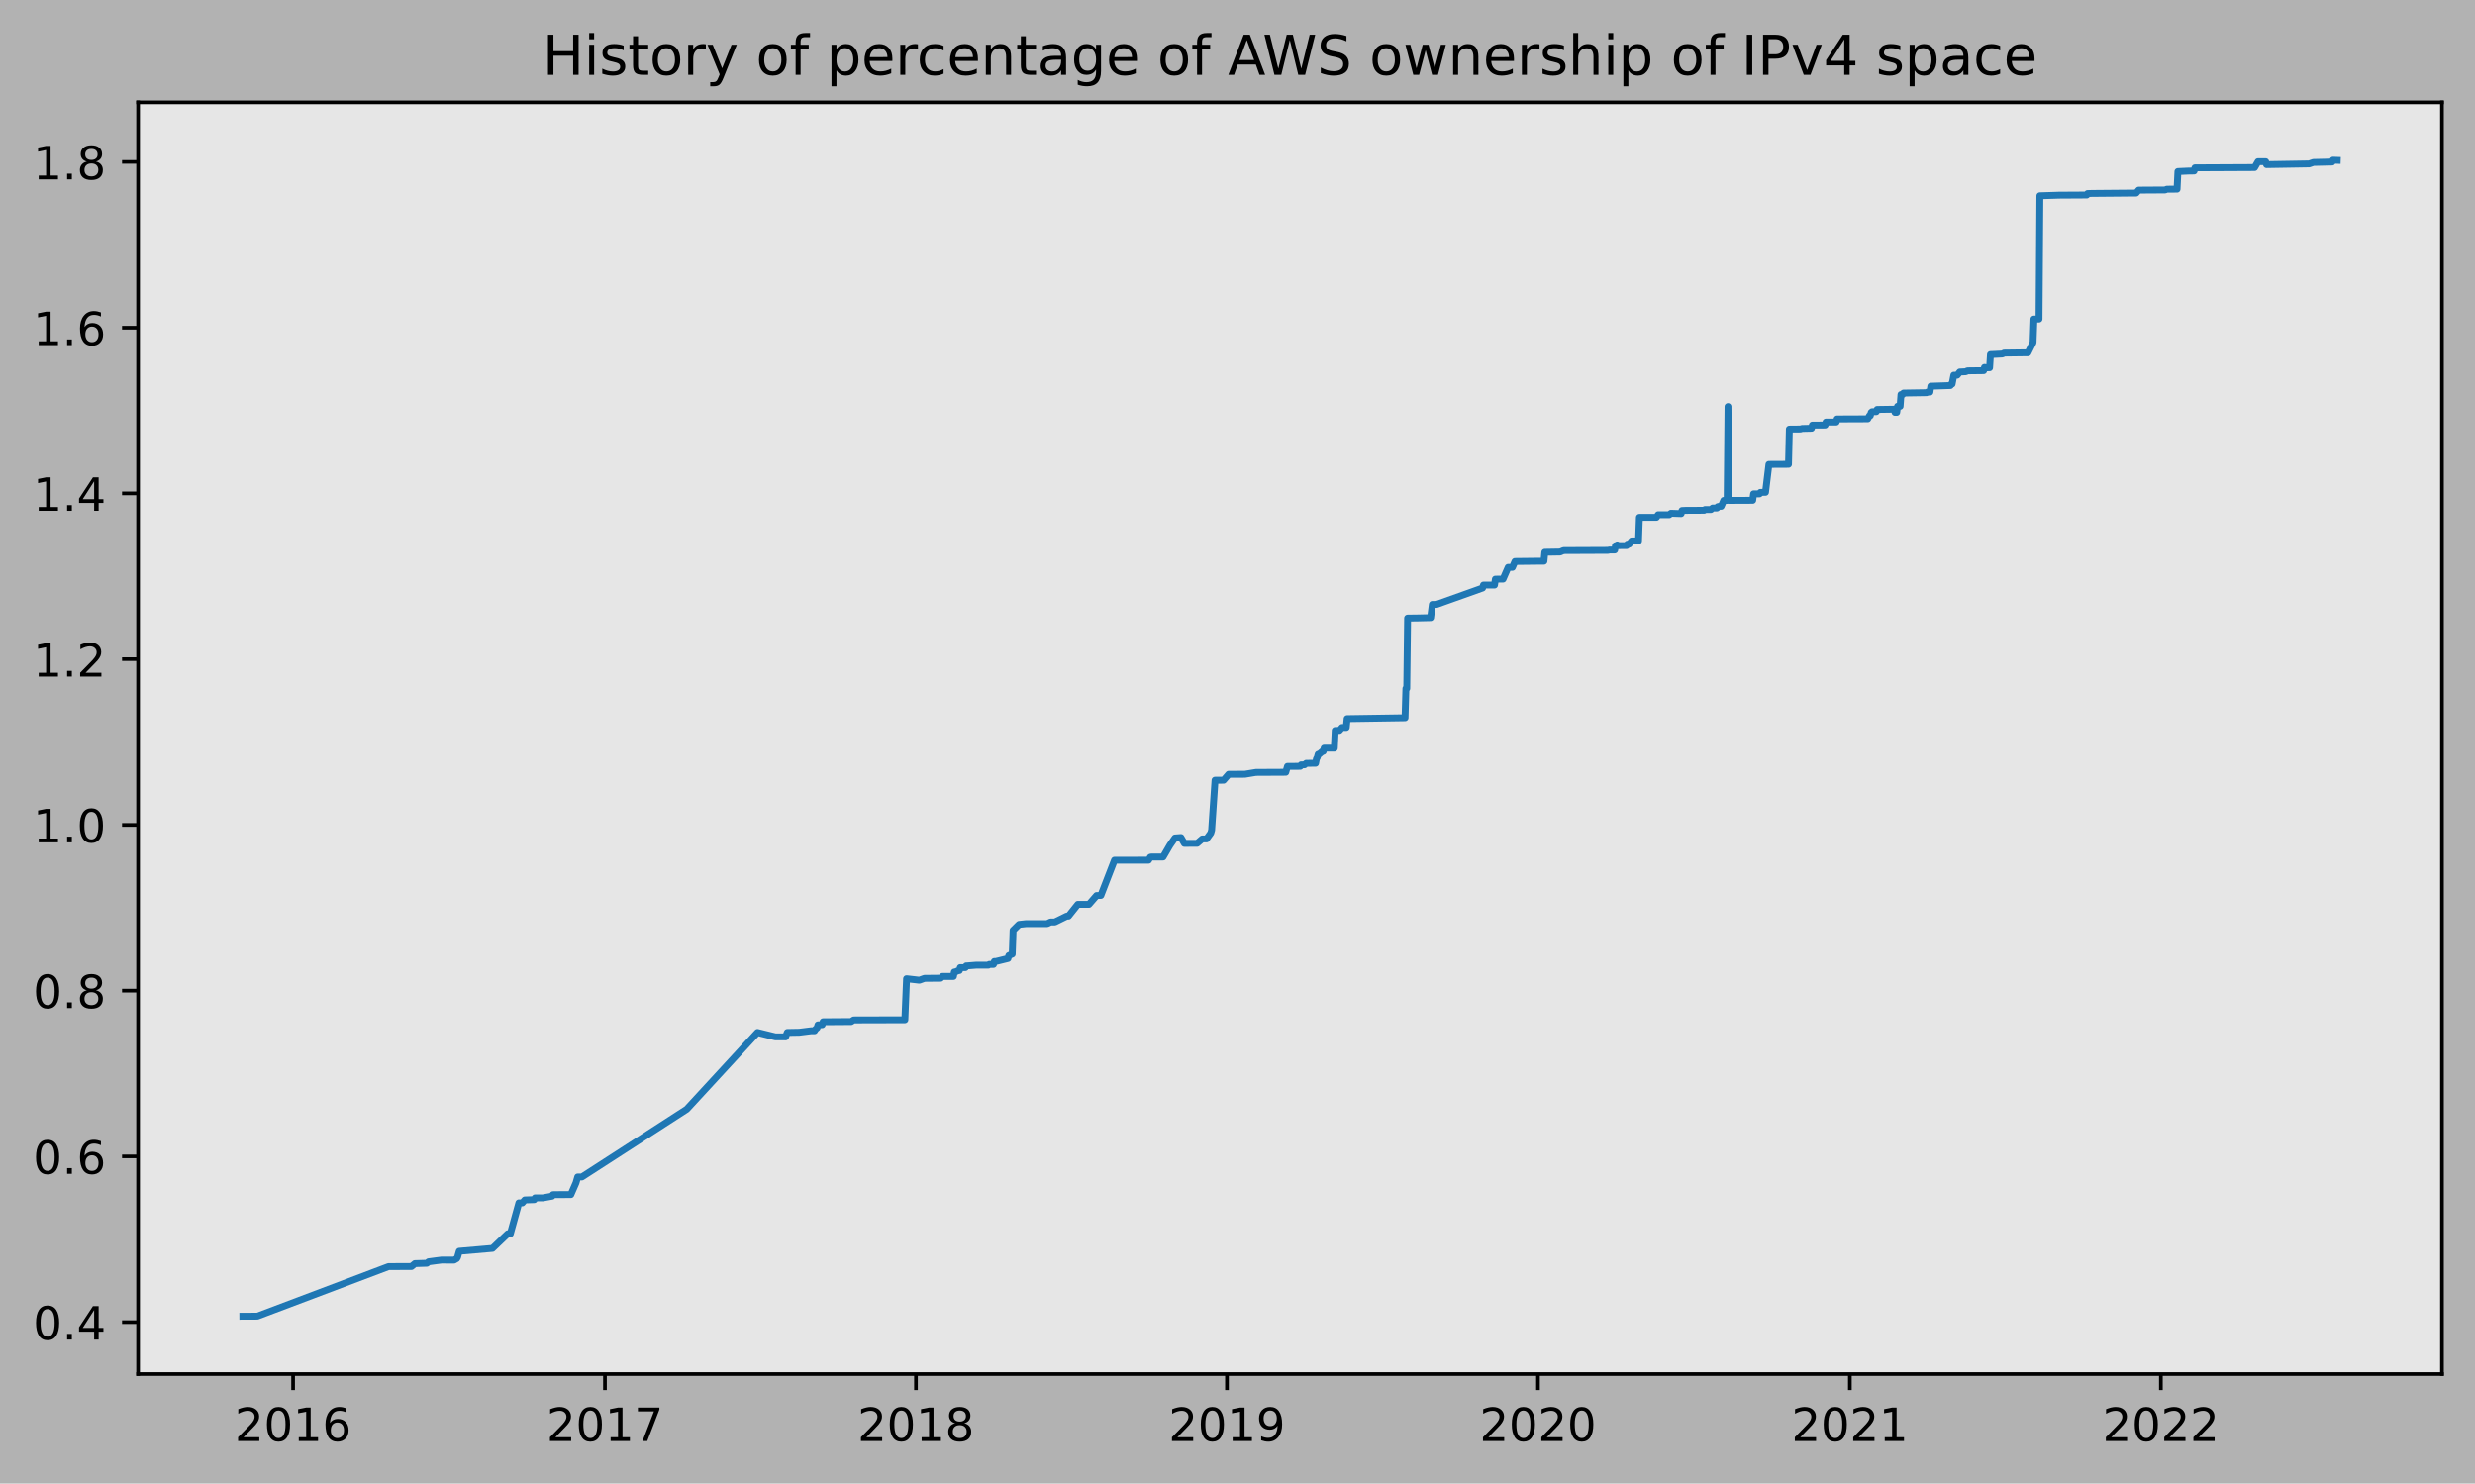
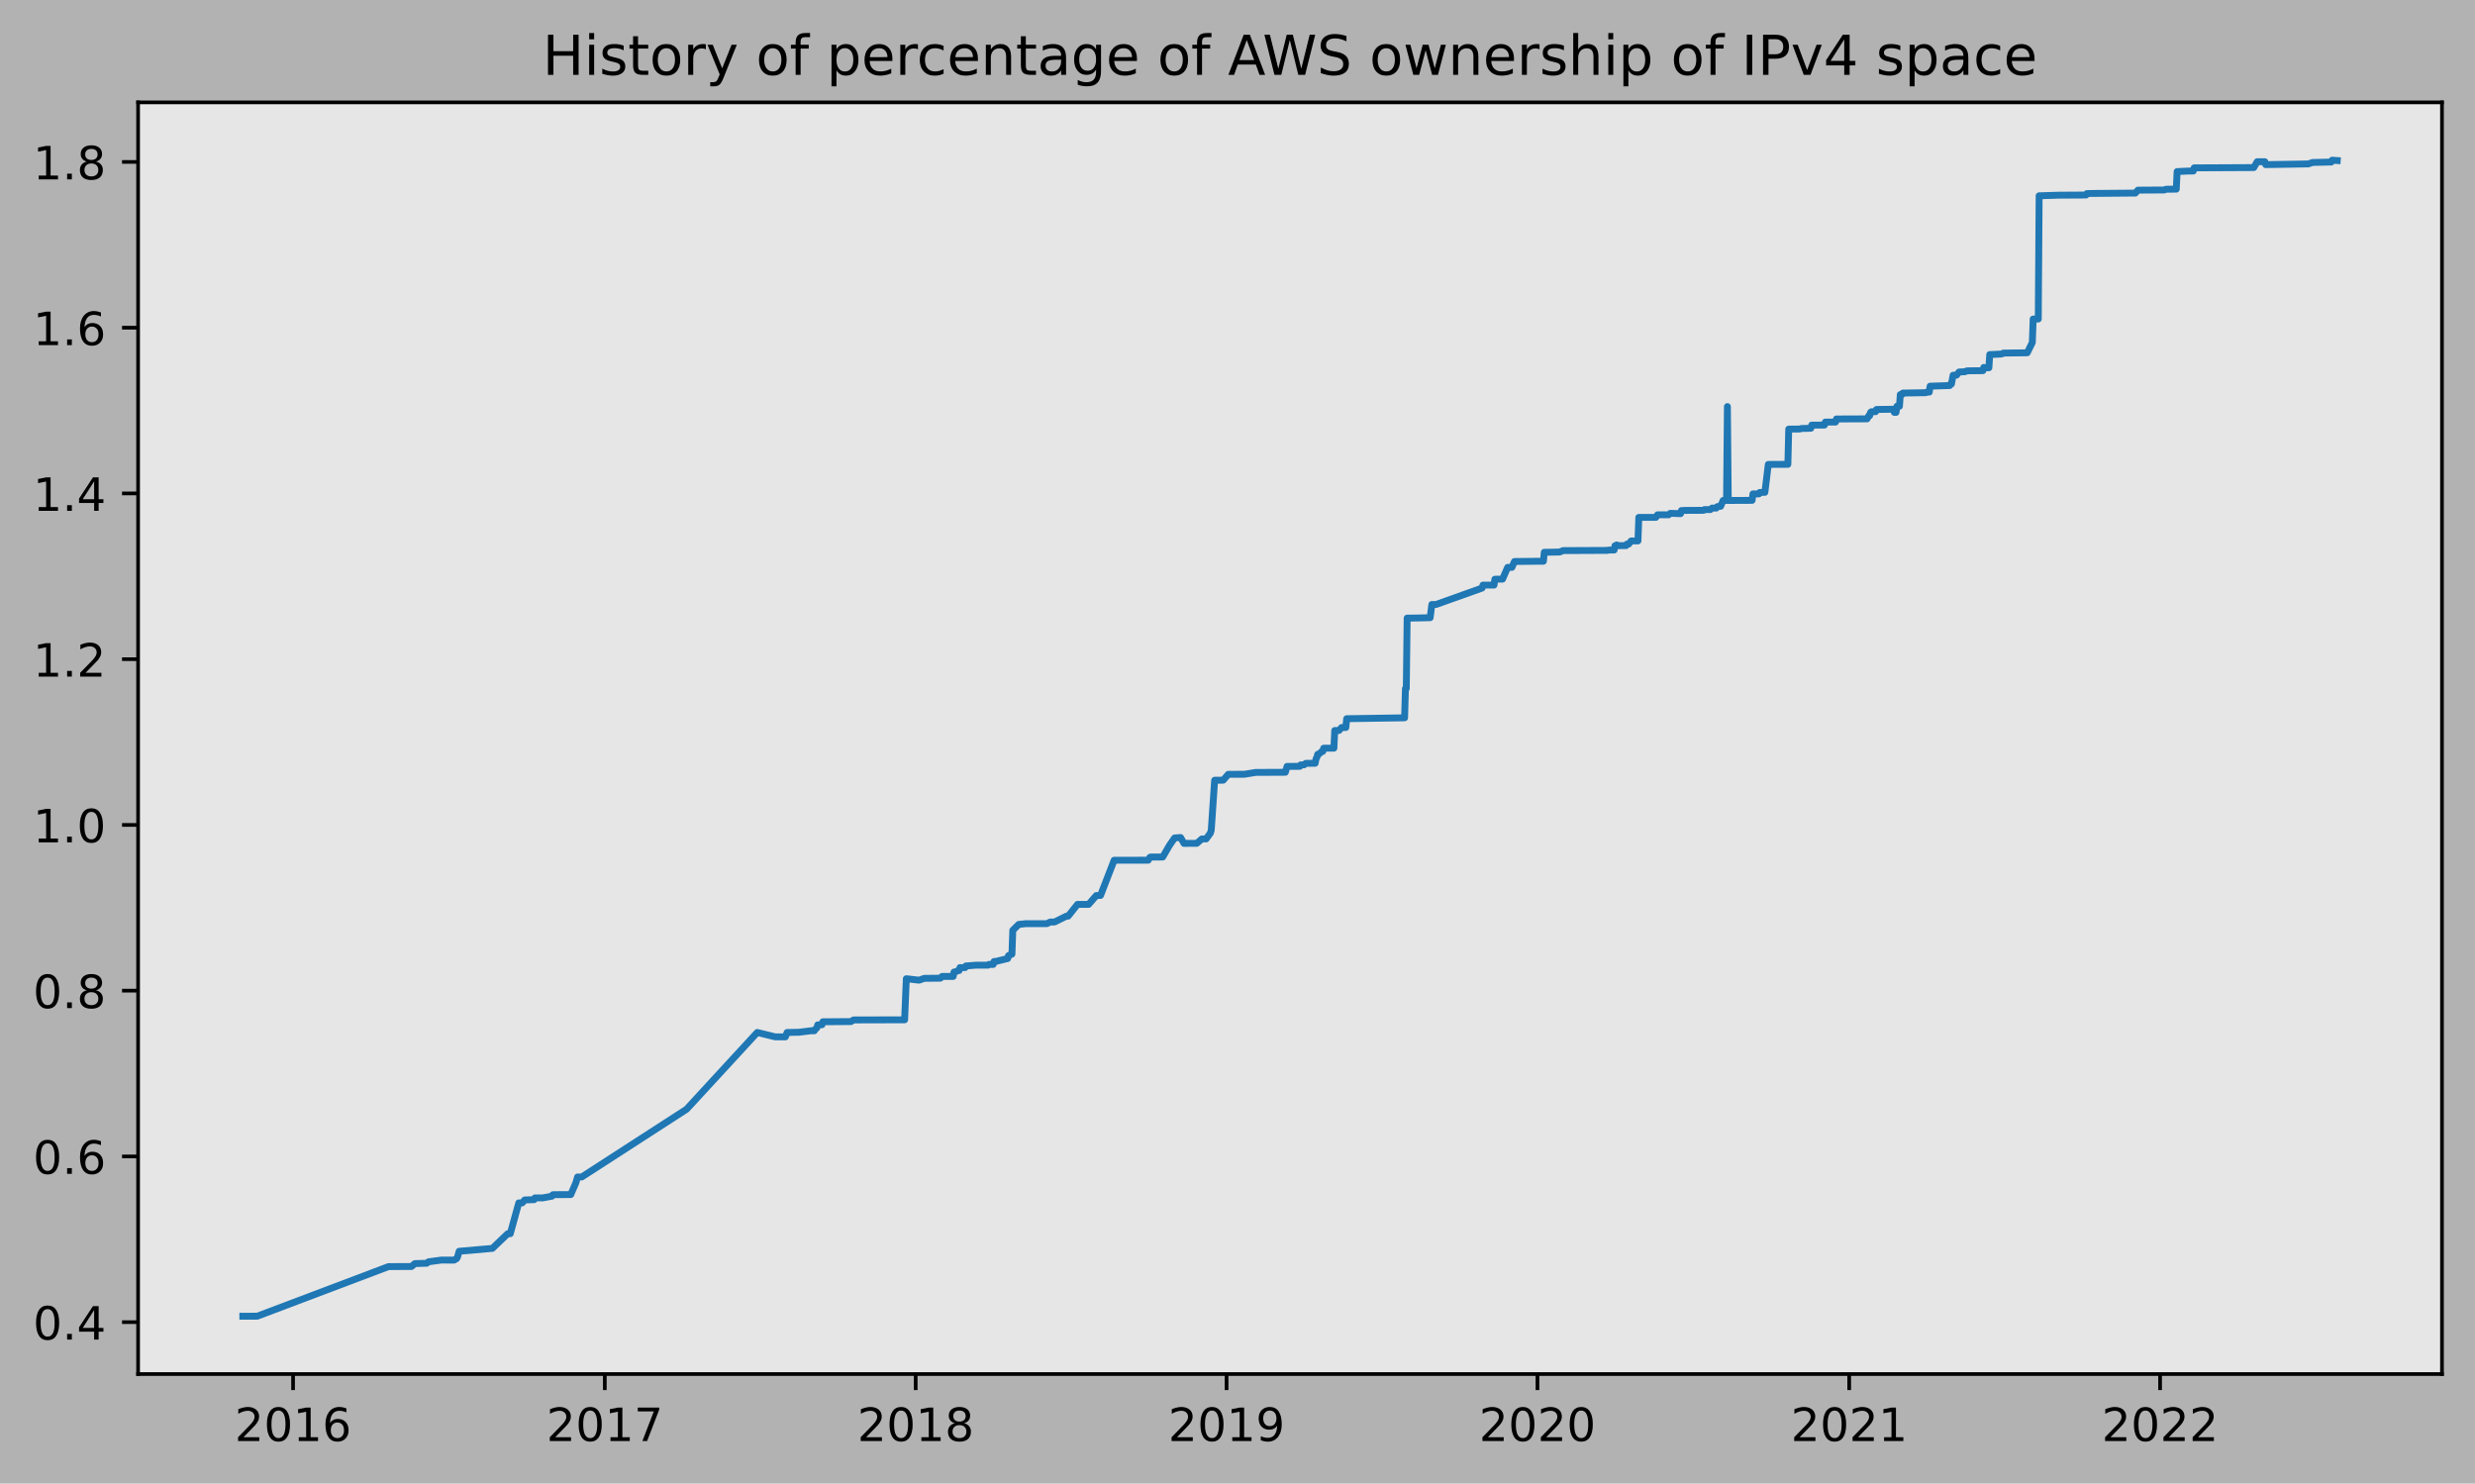
<svg xmlns="http://www.w3.org/2000/svg" xmlns:xlink="http://www.w3.org/1999/xlink" width="539.503pt" height="323.396pt" viewBox="0 0 539.503 323.396" version="1.1">
  <defs>
    <style type="text/css">*{stroke-linejoin: round; stroke-linecap: butt}</style>
  </defs>
  <g id="figure_1">
    <g id="patch_1">
      <path d="M 0 323.396  L 539.503 323.396  L 539.503 0  L 0 0  z " style="fill: #b2b2b2" />
    </g>
    <g id="axes_1">
      <g id="patch_2">
        <path d="M 30.103 299.518  L 532.303 299.518  L 532.303 22.318  L 30.103 22.318  z " style="fill: #e6e6e6" />
      </g>
      <g id="matplotlib.axis_1">
        <g id="xtick_1">
          <g id="line2d_1">
            <defs>
-               <path id="m2060bacf8a" d="M 0 0  L 0 3.5  " style="stroke: #000000; stroke-width: 0.8" />
+               <path id="ma2180b92c0" d="M 0 0  L 0 3.5  " style="stroke: #000000; stroke-width: 0.8" />
            </defs>
            <g>
-               <use xlink:href="#m2060bacf8a" x="63.889" y="299.518" style="stroke: #000000; stroke-width: 0.8" />
+               <use xlink:href="#ma2180b92c0" x="63.885" y="299.518" style="stroke: #000000; stroke-width: 0.8" />
            </g>
          </g>
          <g id="text_1">
-             <g transform="translate(51.16398 314.1166)scale(0.1 -0.1)">
+             <g transform="translate(51.15952 314.1166)scale(0.1 -0.1)">
              <defs>
                <path id="DejaVuSans-32" d="M 1228 531  L 3431 531  L 3431 0  L 469 0  L 469 531  Q 828 903 1448 1529  Q 2069 2156 2228 2338  Q 2531 2678 2651 2914  Q 2772 3150 2772 3378  Q 2772 3750 2511 3984  Q 2250 4219 1831 4219  Q 1534 4219 1204 4116  Q 875 4013 500 3803  L 500 4441  Q 881 4594 1212 4672  Q 1544 4750 1819 4750  Q 2544 4750 2975 4387  Q 3406 4025 3406 3419  Q 3406 3131 3298 2873  Q 3191 2616 2906 2266  Q 2828 2175 2409 1742  Q 1991 1309 1228 531  z " transform="scale(0.015625)" />
                <path id="DejaVuSans-30" d="M 2034 4250  Q 1547 4250 1301 3770  Q 1056 3291 1056 2328  Q 1056 1369 1301 889  Q 1547 409 2034 409  Q 2525 409 2770 889  Q 3016 1369 3016 2328  Q 3016 3291 2770 3770  Q 2525 4250 2034 4250  z M 2034 4750  Q 2819 4750 3233 4129  Q 3647 3509 3647 2328  Q 3647 1150 3233 529  Q 2819 -91 2034 -91  Q 1250 -91 836 529  Q 422 1150 422 2328  Q 422 3509 836 4129  Q 1250 4750 2034 4750  z " transform="scale(0.015625)" />
                <path id="DejaVuSans-31" d="M 794 531  L 1825 531  L 1825 4091  L 703 3866  L 703 4441  L 1819 4666  L 2450 4666  L 2450 531  L 3481 531  L 3481 0  L 794 0  L 794 531  z " transform="scale(0.015625)" />
                <path id="DejaVuSans-36" d="M 2113 2584  Q 1688 2584 1439 2293  Q 1191 2003 1191 1497  Q 1191 994 1439 701  Q 1688 409 2113 409  Q 2538 409 2786 701  Q 3034 994 3034 1497  Q 3034 2003 2786 2293  Q 2538 2584 2113 2584  z M 3366 4563  L 3366 3988  Q 3128 4100 2886 4159  Q 2644 4219 2406 4219  Q 1781 4219 1451 3797  Q 1122 3375 1075 2522  Q 1259 2794 1537 2939  Q 1816 3084 2150 3084  Q 2853 3084 3261 2657  Q 3669 2231 3669 1497  Q 3669 778 3244 343  Q 2819 -91 2113 -91  Q 1303 -91 875 529  Q 447 1150 447 2328  Q 447 3434 972 4092  Q 1497 4750 2381 4750  Q 2619 4750 2861 4703  Q 3103 4656 3366 4563  z " transform="scale(0.015625)" />
              </defs>
              <use xlink:href="#DejaVuSans-32" />
              <use xlink:href="#DejaVuSans-30" x="63.623" />
              <use xlink:href="#DejaVuSans-31" x="127.246" />
              <use xlink:href="#DejaVuSans-36" x="190.869" />
            </g>
          </g>
        </g>
        <g id="xtick_2">
          <g id="line2d_2">
            <g>
-               <use xlink:href="#m2060bacf8a" x="131.869" y="299.518" style="stroke: #000000; stroke-width: 0.8" />
+               <use xlink:href="#ma2180b92c0" x="131.837" y="299.518" style="stroke: #000000; stroke-width: 0.8" />
            </g>
          </g>
          <g id="text_2">
-             <g transform="translate(119.1443 314.1166)scale(0.1 -0.1)">
+             <g transform="translate(119.1122 314.1166)scale(0.1 -0.1)">
              <defs>
                <path id="DejaVuSans-37" d="M 525 4666  L 3525 4666  L 3525 4397  L 1831 0  L 1172 0  L 2766 4134  L 525 4134  L 525 4666  z " transform="scale(0.015625)" />
              </defs>
              <use xlink:href="#DejaVuSans-32" />
              <use xlink:href="#DejaVuSans-30" x="63.623" />
              <use xlink:href="#DejaVuSans-31" x="127.246" />
              <use xlink:href="#DejaVuSans-37" x="190.869" />
            </g>
          </g>
        </g>
        <g id="xtick_3">
          <g id="line2d_3">
            <g>
-               <use xlink:href="#m2060bacf8a" x="199.664" y="299.518" style="stroke: #000000; stroke-width: 0.8" />
+               <use xlink:href="#ma2180b92c0" x="199.604" y="299.518" style="stroke: #000000; stroke-width: 0.8" />
            </g>
          </g>
          <g id="text_3">
-             <g transform="translate(186.9389 314.1166)scale(0.1 -0.1)">
+             <g transform="translate(186.8792 314.1166)scale(0.1 -0.1)">
              <defs>
                <path id="DejaVuSans-38" d="M 2034 2216  Q 1584 2216 1326 1975  Q 1069 1734 1069 1313  Q 1069 891 1326 650  Q 1584 409 2034 409  Q 2484 409 2743 651  Q 3003 894 3003 1313  Q 3003 1734 2745 1975  Q 2488 2216 2034 2216  z M 1403 2484  Q 997 2584 770 2862  Q 544 3141 544 3541  Q 544 4100 942 4425  Q 1341 4750 2034 4750  Q 2731 4750 3128 4425  Q 3525 4100 3525 3541  Q 3525 3141 3298 2862  Q 3072 2584 2669 2484  Q 3125 2378 3379 2068  Q 3634 1759 3634 1313  Q 3634 634 3220 271  Q 2806 -91 2034 -91  Q 1263 -91 848 271  Q 434 634 434 1313  Q 434 1759 690 2068  Q 947 2378 1403 2484  z M 1172 3481  Q 1172 3119 1398 2916  Q 1625 2713 2034 2713  Q 2441 2713 2670 2916  Q 2900 3119 2900 3481  Q 2900 3844 2670 4047  Q 2441 4250 2034 4250  Q 1625 4250 1398 4047  Q 1172 3844 1172 3481  z " transform="scale(0.015625)" />
              </defs>
              <use xlink:href="#DejaVuSans-32" />
              <use xlink:href="#DejaVuSans-30" x="63.623" />
              <use xlink:href="#DejaVuSans-31" x="127.246" />
              <use xlink:href="#DejaVuSans-38" x="190.869" />
            </g>
          </g>
        </g>
        <g id="xtick_4">
          <g id="line2d_4">
            <g>
-               <use xlink:href="#m2060bacf8a" x="267.458" y="299.518" style="stroke: #000000; stroke-width: 0.8" />
+               <use xlink:href="#ma2180b92c0" x="267.371" y="299.518" style="stroke: #000000; stroke-width: 0.8" />
            </g>
          </g>
          <g id="text_4">
-             <g transform="translate(254.7335 314.1166)scale(0.1 -0.1)">
+             <g transform="translate(254.6462 314.1166)scale(0.1 -0.1)">
              <defs>
                <path id="DejaVuSans-39" d="M 703 97  L 703 672  Q 941 559 1184 500  Q 1428 441 1663 441  Q 2288 441 2617 861  Q 2947 1281 2994 2138  Q 2813 1869 2534 1725  Q 2256 1581 1919 1581  Q 1219 1581 811 2004  Q 403 2428 403 3163  Q 403 3881 828 4315  Q 1253 4750 1959 4750  Q 2769 4750 3195 4129  Q 3622 3509 3622 2328  Q 3622 1225 3098 567  Q 2575 -91 1691 -91  Q 1453 -91 1209 -44  Q 966 3 703 97  z M 1959 2075  Q 2384 2075 2632 2365  Q 2881 2656 2881 3163  Q 2881 3666 2632 3958  Q 2384 4250 1959 4250  Q 1534 4250 1286 3958  Q 1038 3666 1038 3163  Q 1038 2656 1286 2365  Q 1534 2075 1959 2075  z " transform="scale(0.015625)" />
              </defs>
              <use xlink:href="#DejaVuSans-32" />
              <use xlink:href="#DejaVuSans-30" x="63.623" />
              <use xlink:href="#DejaVuSans-31" x="127.246" />
              <use xlink:href="#DejaVuSans-39" x="190.869" />
            </g>
          </g>
        </g>
        <g id="xtick_5">
          <g id="line2d_5">
            <g>
-               <use xlink:href="#m2060bacf8a" x="335.253" y="299.518" style="stroke: #000000; stroke-width: 0.8" />
+               <use xlink:href="#ma2180b92c0" x="335.138" y="299.518" style="stroke: #000000; stroke-width: 0.8" />
            </g>
          </g>
          <g id="text_5">
-             <g transform="translate(322.5281 314.1166)scale(0.1 -0.1)">
+             <g transform="translate(322.4132 314.1166)scale(0.1 -0.1)">
              <use xlink:href="#DejaVuSans-32" />
              <use xlink:href="#DejaVuSans-30" x="63.623" />
              <use xlink:href="#DejaVuSans-32" x="127.246" />
              <use xlink:href="#DejaVuSans-30" x="190.869" />
            </g>
          </g>
        </g>
        <g id="xtick_6">
          <g id="line2d_6">
            <g>
-               <use xlink:href="#m2060bacf8a" x="403.233" y="299.518" style="stroke: #000000; stroke-width: 0.8" />
+               <use xlink:href="#ma2180b92c0" x="403.091" y="299.518" style="stroke: #000000; stroke-width: 0.8" />
            </g>
          </g>
          <g id="text_6">
-             <g transform="translate(390.5084 314.1166)scale(0.1 -0.1)">
+             <g transform="translate(390.3659 314.1166)scale(0.1 -0.1)">
              <use xlink:href="#DejaVuSans-32" />
              <use xlink:href="#DejaVuSans-30" x="63.623" />
              <use xlink:href="#DejaVuSans-32" x="127.246" />
              <use xlink:href="#DejaVuSans-31" x="190.869" />
            </g>
          </g>
        </g>
        <g id="xtick_7">
          <g id="line2d_7">
            <g>
-               <use xlink:href="#m2060bacf8a" x="471.028" y="299.518" style="stroke: #000000; stroke-width: 0.8" />
+               <use xlink:href="#ma2180b92c0" x="470.858" y="299.518" style="stroke: #000000; stroke-width: 0.8" />
            </g>
          </g>
          <g id="text_7">
-             <g transform="translate(458.303 314.1166)scale(0.1 -0.1)">
+             <g transform="translate(458.1329 314.1166)scale(0.1 -0.1)">
              <use xlink:href="#DejaVuSans-32" />
              <use xlink:href="#DejaVuSans-30" x="63.623" />
              <use xlink:href="#DejaVuSans-32" x="127.246" />
              <use xlink:href="#DejaVuSans-32" x="190.869" />
            </g>
          </g>
        </g>
      </g>
      <g id="matplotlib.axis_2">
        <g id="ytick_1">
          <g id="line2d_8">
            <defs>
-               <path id="m38dfac9c5e" d="M 0 0  L -3.5 0  " style="stroke: #000000; stroke-width: 0.8" />
+               <path id="m81a7f22691" d="M 0 0  L -3.5 0  " style="stroke: #000000; stroke-width: 0.8" />
            </defs>
            <g>
-               <use xlink:href="#m38dfac9c5e" x="30.103" y="288.204" style="stroke: #000000; stroke-width: 0.8" />
+               <use xlink:href="#m81a7f22691" x="30.103" y="288.204" style="stroke: #000000; stroke-width: 0.8" />
            </g>
          </g>
          <g id="text_8">
            <g transform="translate(7.2 292.0031)scale(0.1 -0.1)">
              <defs>
                <path id="DejaVuSans-2e" d="M 684 794  L 1344 794  L 1344 0  L 684 0  L 684 794  z " transform="scale(0.015625)" />
                <path id="DejaVuSans-34" d="M 2419 4116  L 825 1625  L 2419 1625  L 2419 4116  z M 2253 4666  L 3047 4666  L 3047 1625  L 3713 1625  L 3713 1100  L 3047 1100  L 3047 0  L 2419 0  L 2419 1100  L 313 1100  L 313 1709  L 2253 4666  z " transform="scale(0.015625)" />
              </defs>
              <use xlink:href="#DejaVuSans-30" />
              <use xlink:href="#DejaVuSans-2e" x="63.623" />
              <use xlink:href="#DejaVuSans-34" x="95.41" />
            </g>
          </g>
        </g>
        <g id="ytick_2">
          <g id="line2d_9">
            <g>
-               <use xlink:href="#m38dfac9c5e" x="30.103" y="252.075" style="stroke: #000000; stroke-width: 0.8" />
+               <use xlink:href="#m81a7f22691" x="30.103" y="252.075" style="stroke: #000000; stroke-width: 0.8" />
            </g>
          </g>
          <g id="text_9">
            <g transform="translate(7.2 255.8739)scale(0.1 -0.1)">
              <use xlink:href="#DejaVuSans-30" />
              <use xlink:href="#DejaVuSans-2e" x="63.623" />
              <use xlink:href="#DejaVuSans-36" x="95.41" />
            </g>
          </g>
        </g>
        <g id="ytick_3">
          <g id="line2d_10">
            <g>
-               <use xlink:href="#m38dfac9c5e" x="30.103" y="215.945" style="stroke: #000000; stroke-width: 0.8" />
+               <use xlink:href="#m81a7f22691" x="30.103" y="215.945" style="stroke: #000000; stroke-width: 0.8" />
            </g>
          </g>
          <g id="text_10">
            <g transform="translate(7.2 219.7446)scale(0.1 -0.1)">
              <use xlink:href="#DejaVuSans-30" />
              <use xlink:href="#DejaVuSans-2e" x="63.623" />
              <use xlink:href="#DejaVuSans-38" x="95.41" />
            </g>
          </g>
        </g>
        <g id="ytick_4">
          <g id="line2d_11">
            <g>
-               <use xlink:href="#m38dfac9c5e" x="30.103" y="179.816" style="stroke: #000000; stroke-width: 0.8" />
+               <use xlink:href="#m81a7f22691" x="30.103" y="179.816" style="stroke: #000000; stroke-width: 0.8" />
            </g>
          </g>
          <g id="text_11">
            <g transform="translate(7.2 183.6154)scale(0.1 -0.1)">
              <use xlink:href="#DejaVuSans-31" />
              <use xlink:href="#DejaVuSans-2e" x="63.623" />
              <use xlink:href="#DejaVuSans-30" x="95.41" />
            </g>
          </g>
        </g>
        <g id="ytick_5">
          <g id="line2d_12">
            <g>
-               <use xlink:href="#m38dfac9c5e" x="30.103" y="143.687" style="stroke: #000000; stroke-width: 0.8" />
+               <use xlink:href="#m81a7f22691" x="30.103" y="143.687" style="stroke: #000000; stroke-width: 0.8" />
            </g>
          </g>
          <g id="text_12">
            <g transform="translate(7.2 147.4861)scale(0.1 -0.1)">
              <use xlink:href="#DejaVuSans-31" />
              <use xlink:href="#DejaVuSans-2e" x="63.623" />
              <use xlink:href="#DejaVuSans-32" x="95.41" />
            </g>
          </g>
        </g>
        <g id="ytick_6">
          <g id="line2d_13">
            <g>
-               <use xlink:href="#m38dfac9c5e" x="30.103" y="107.558" style="stroke: #000000; stroke-width: 0.8" />
+               <use xlink:href="#m81a7f22691" x="30.103" y="107.558" style="stroke: #000000; stroke-width: 0.8" />
            </g>
          </g>
          <g id="text_13">
            <g transform="translate(7.2 111.3569)scale(0.1 -0.1)">
              <use xlink:href="#DejaVuSans-31" />
              <use xlink:href="#DejaVuSans-2e" x="63.623" />
              <use xlink:href="#DejaVuSans-34" x="95.41" />
            </g>
          </g>
        </g>
        <g id="ytick_7">
          <g id="line2d_14">
            <g>
-               <use xlink:href="#m38dfac9c5e" x="30.103" y="71.428" style="stroke: #000000; stroke-width: 0.8" />
+               <use xlink:href="#m81a7f22691" x="30.103" y="71.428" style="stroke: #000000; stroke-width: 0.8" />
            </g>
          </g>
          <g id="text_14">
            <g transform="translate(7.2 75.22764)scale(0.1 -0.1)">
              <use xlink:href="#DejaVuSans-31" />
              <use xlink:href="#DejaVuSans-2e" x="63.623" />
              <use xlink:href="#DejaVuSans-36" x="95.41" />
            </g>
          </g>
        </g>
        <g id="ytick_8">
          <g id="line2d_15">
            <g>
-               <use xlink:href="#m38dfac9c5e" x="30.103" y="35.299" style="stroke: #000000; stroke-width: 0.8" />
+               <use xlink:href="#m81a7f22691" x="30.103" y="35.299" style="stroke: #000000; stroke-width: 0.8" />
            </g>
          </g>
          <g id="text_15">
            <g transform="translate(7.2 39.09839)scale(0.1 -0.1)">
              <use xlink:href="#DejaVuSans-31" />
              <use xlink:href="#DejaVuSans-2e" x="63.623" />
              <use xlink:href="#DejaVuSans-38" x="95.41" />
            </g>
          </g>
        </g>
      </g>
      <g id="line2d_16">
-         <path d="M 52.93 286.918  L 56.088 286.904  L 84.692 276.098  L 89.707 276.075  L 90.45 275.445  L 93.05 275.365  L 93.421 275.047  L 96.207 274.676  L 98.994 274.678  L 99.551 274.358  L 99.737 274.039  L 100.108 272.754  L 107.352 272.126  L 110.695 268.927  L 111.252 268.924  L 113.11 262.209  L 113.853 262.209  L 114.41 261.569  L 116.453 261.505  L 116.639 261.123  L 118.31 261.123  L 120.354 260.747  L 120.539 260.427  L 120.911 260.412  L 124.44 260.401  L 125.554 257.843  L 125.926 256.564  L 126.854 256.554  L 149.7 241.793  L 165.117 225.058  L 169.017 226.014  L 171.246 226.021  L 171.617 225.061  L 174.218 225.014  L 176.818 224.687  L 177.561 224.687  L 177.747 224.367  L 178.118 224.048  L 178.304 223.408  L 179.233 223.368  L 179.418 222.729  L 185.548 222.687  L 186.105 222.328  L 197.249 222.298  L 197.621 213.344  L 200.407 213.664  L 201.521 213.263  L 205.05 213.228  L 205.422 212.843  L 207.836 212.844  L 208.022 211.885  L 208.208 211.882  L 208.951 211.561  L 209.137 211.56  L 209.322 210.921  L 210.437 210.919  L 210.622 210.553  L 210.808 210.551  L 212.851 210.388  L 215.452 210.387  L 215.637 210.227  L 216.566 210.225  L 216.752 209.586  L 217.123 209.581  L 219.724 208.941  L 219.909 208.301  L 220.652 207.982  L 220.838 202.785  L 222.138 201.506  L 223.624 201.346  L 228.268 201.34  L 229.011 200.98  L 229.939 200.98  L 232.54 199.701  L 232.911 199.697  L 234.954 197.138  L 237.369 197.142  L 239.04 195.218  L 239.969 195.192  L 242.941 187.515  L 250.371 187.51  L 250.742 186.871  L 250.928 186.821  L 253.528 186.817  L 255.014 184.259  L 256.128 182.66  L 257.429 182.564  L 258.172 183.843  L 260.958 183.831  L 262.072 182.872  L 263.001 182.871  L 263.929 181.592  L 264.115 180.947  L 264.858 170.075  L 266.716 170.07  L 267.83 168.786  L 271.359 168.775  L 273.774 168.375  L 280.274 168.343  L 280.646 167.062  L 283.432 167.048  L 283.618 166.728  L 284.361 166.717  L 284.732 166.397  L 286.775 166.38  L 286.961 165.42  L 287.147 165.101  L 287.332 164.426  L 287.518 164.425  L 288.261 163.785  L 288.447 163.785  L 288.633 163.092  L 290.862 163.089  L 291.047 159.236  L 291.976 159.23  L 292.533 158.589  L 293.462 158.584  L 293.648 156.663  L 306.278 156.47  L 306.464 150.09  L 306.649 150.089  L 306.835 134.74  L 309.064 134.711  L 311.85 134.646  L 312.221 131.768  L 313.15 131.762  L 323.18 128.184  L 323.366 127.545  L 325.78 127.535  L 325.966 126.256  L 327.638 126.238  L 328.752 123.68  L 329.681 123.679  L 330.238 122.4  L 335.439 122.343  L 336.553 122.338  L 336.739 120.39  L 340.082 120.335  L 340.825 120.021  L 350.484 119.978  L 350.855 119.898  L 351.97 119.893  L 352.155 118.954  L 352.341 118.954  L 352.527 118.786  L 352.712 118.944  L 354.57 118.931  L 354.756 118.612  L 355.127 118.611  L 355.684 117.92  L 357.17 117.904  L 357.356 112.785  L 361.071 112.776  L 361.442 112.216  L 363.857 112.214  L 364.228 111.894  L 366.457 111.97  L 366.643 111.295  L 367.386 111.261  L 371.472 111.24  L 371.658 111.08  L 372.958 111.074  L 373.329 110.746  L 374.258 110.742  L 374.444 110.452  L 374.815 110.372  L 375.187 110.372  L 375.744 109.093  L 376.487 109.093  L 376.673 88.626  L 376.858 109.092  L 382.059 109.068  L 382.245 107.661  L 383.545 107.661  L 383.731 107.34  L 384.845 107.322  L 385.588 101.236  L 389.86 101.214  L 390.046 93.539  L 392.461 93.517  L 392.832 93.403  L 394.875 93.357  L 395.061 92.667  L 397.847 92.655  L 398.033 92.004  L 400.262 92  L 400.447 91.328  L 407.134 91.299  L 407.505 90.614  L 407.691 90.614  L 407.877 89.918  L 408.063 89.756  L 408.991 89.737  L 409.177 89.258  L 412.892 89.204  L 413.078 89.893  L 413.449 89.891  L 413.635 88.564  L 414.192 88.564  L 414.378 86.006  L 414.749 86.003  L 414.935 85.68  L 419.95 85.601  L 420.136 85.473  L 420.693 85.473  L 420.879 84.182  L 425.151 84.041  L 425.336 83.72  L 425.522 83.718  L 425.893 81.79  L 426.636 81.78  L 427.194 81.091  L 428.494 81.029  L 428.865 80.838  L 432.394 80.797  L 432.58 80.092  L 433.137 80.17  L 433.695 80.165  L 433.88 77.286  L 434.437 77.268  L 436.481 77.166  L 436.852 76.966  L 442.053 76.902  L 443.167 74.659  L 443.353 69.542  L 444.467 69.541  L 444.653 42.679  L 447.996 42.575  L 448.739 42.548  L 453.94 42.518  L 454.869 42.517  L 455.054 42.197  L 455.983 42.171  L 465.27 42.09  L 465.642 42.088  L 466.199 41.448  L 471.957 41.413  L 472.328 41.243  L 474.557 41.236  L 474.743 37.398  L 477.157 37.289  L 478.272 37.278  L 478.458 36.592  L 491.459 36.529  L 492.202 35.249  L 493.874 35.248  L 494.06 35.888  L 503.346 35.732  L 504.275 35.415  L 508.361 35.322  L 508.547 34.919  L 509.476 34.956  L 509.476 34.956  " clip-path="url(#pef40c7e9a9)" style="fill: none; stroke: #1f77b4; stroke-width: 1.5; stroke-linecap: square" />
+         <path d="M 52.93 286.918  L 56.087 286.904  L 84.679 276.098  L 89.692 276.075  L 90.434 275.445  L 93.034 275.365  L 93.405 275.047  L 96.19 274.676  L 98.975 274.678  L 99.532 274.358  L 99.717 274.039  L 100.089 272.754  L 107.33 272.126  L 110.672 268.927  L 111.229 268.924  L 113.085 262.209  L 113.828 262.209  L 114.385 261.569  L 116.427 261.505  L 116.613 261.123  L 118.284 261.123  L 120.326 260.747  L 120.512 260.427  L 120.883 260.412  L 124.411 260.401  L 125.525 257.843  L 125.896 256.564  L 126.824 256.554  L 149.661 241.793  L 165.071 225.058  L 168.97 226.014  L 171.198 226.021  L 171.569 225.061  L 174.168 225.014  L 176.768 224.687  L 177.51 224.687  L 177.696 224.367  L 178.067 224.048  L 178.253 223.408  L 179.181 223.368  L 179.367 222.729  L 185.494 222.687  L 186.051 222.328  L 197.191 222.298  L 197.562 213.344  L 200.347 213.664  L 201.461 213.263  L 204.988 213.228  L 205.36 212.843  L 207.773 212.844  L 207.959 211.885  L 208.145 211.882  L 208.887 211.561  L 209.073 211.56  L 209.259 210.921  L 210.373 210.919  L 210.558 210.553  L 210.744 210.551  L 212.786 210.388  L 215.386 210.387  L 215.571 210.227  L 216.5 210.225  L 216.685 209.586  L 217.057 209.581  L 219.656 208.941  L 219.841 208.301  L 220.584 207.982  L 220.77 202.785  L 222.069 201.506  L 223.555 201.346  L 228.196 201.34  L 228.939 200.98  L 229.867 200.98  L 232.467 199.701  L 232.838 199.697  L 234.88 197.138  L 237.294 197.142  L 238.965 195.218  L 239.893 195.192  L 242.864 187.515  L 250.29 187.51  L 250.662 186.871  L 250.847 186.821  L 253.446 186.817  L 254.932 184.259  L 256.046 182.66  L 257.345 182.564  L 258.088 183.843  L 260.873 183.831  L 261.987 182.872  L 262.915 182.871  L 263.844 181.592  L 264.029 180.947  L 264.772 170.075  L 266.629 170.07  L 267.743 168.786  L 271.27 168.775  L 273.684 168.375  L 280.182 168.343  L 280.553 167.062  L 283.338 167.048  L 283.524 166.728  L 284.267 166.717  L 284.638 166.397  L 286.68 166.38  L 286.866 165.42  L 287.052 165.101  L 287.237 164.426  L 287.423 164.425  L 288.165 163.785  L 288.351 163.785  L 288.537 163.092  L 290.765 163.089  L 290.95 159.236  L 291.879 159.23  L 292.436 158.589  L 293.364 158.584  L 293.55 156.663  L 306.175 156.47  L 306.36 150.09  L 306.546 150.089  L 306.732 134.74  L 308.96 134.711  L 311.745 134.646  L 312.116 131.768  L 313.044 131.762  L 323.07 128.184  L 323.256 127.545  L 325.669 127.535  L 325.855 126.256  L 327.526 126.238  L 328.64 123.68  L 329.568 123.679  L 330.125 122.4  L 335.324 122.343  L 336.438 122.338  L 336.624 120.39  L 339.965 120.335  L 340.708 120.021  L 350.363 119.978  L 350.734 119.898  L 351.848 119.893  L 352.034 118.954  L 352.219 118.954  L 352.405 118.786  L 352.591 118.944  L 354.447 118.931  L 354.633 118.612  L 355.004 118.611  L 355.561 117.92  L 357.046 117.904  L 357.232 112.785  L 360.945 112.776  L 361.317 112.216  L 363.73 112.214  L 364.102 111.894  L 366.33 111.97  L 366.515 111.295  L 367.258 111.261  L 371.343 111.24  L 371.528 111.08  L 372.828 111.074  L 373.199 110.746  L 374.127 110.742  L 374.313 110.452  L 374.684 110.372  L 375.056 110.372  L 375.613 109.093  L 376.355 109.093  L 376.541 88.626  L 376.727 109.092  L 381.925 109.068  L 382.111 107.661  L 383.411 107.661  L 383.596 107.34  L 384.71 107.322  L 385.453 101.236  L 389.723 101.214  L 389.909 93.539  L 392.322 93.517  L 392.694 93.403  L 394.736 93.357  L 394.922 92.667  L 397.707 92.655  L 397.892 92.004  L 400.12 92  L 400.306 91.328  L 406.99 91.299  L 407.361 90.614  L 407.547 90.614  L 407.732 89.918  L 407.918 89.756  L 408.846 89.737  L 409.032 89.258  L 412.745 89.204  L 412.931 89.893  L 413.302 89.891  L 413.488 88.564  L 414.045 88.564  L 414.231 86.006  L 414.602 86.003  L 414.788 85.68  L 419.801 85.601  L 419.986 85.473  L 420.543 85.473  L 420.729 84.182  L 424.999 84.041  L 425.185 83.72  L 425.37 83.718  L 425.742 81.79  L 426.484 81.78  L 427.041 81.091  L 428.341 81.029  L 428.712 80.838  L 432.24 80.797  L 432.426 80.092  L 432.983 80.17  L 433.54 80.165  L 433.725 77.286  L 434.282 77.268  L 436.325 77.166  L 436.696 76.966  L 441.894 76.902  L 443.008 74.659  L 443.194 69.542  L 444.308 69.541  L 444.494 42.679  L 447.836 42.575  L 448.578 42.548  L 453.777 42.518  L 454.705 42.517  L 454.891 42.197  L 455.819 42.171  L 465.102 42.09  L 465.474 42.088  L 466.031 41.448  L 471.786 41.413  L 472.158 41.243  L 474.386 41.236  L 474.571 37.398  L 476.985 37.289  L 478.099 37.278  L 478.284 36.592  L 491.281 36.529  L 492.024 35.249  L 493.694 35.248  L 493.88 35.888  L 503.163 35.732  L 504.092 35.415  L 508.176 35.322  L 508.362 34.919  L 509.476 34.996  L 509.476 34.996  " clip-path="url(#pfe4c57e3ac)" style="fill: none; stroke: #1f77b4; stroke-width: 1.5; stroke-linecap: square" />
      </g>
      <g id="patch_3">
        <path d="M 30.103 299.518  L 30.103 22.318  " style="fill: none; stroke: #000000; stroke-width: 0.8; stroke-linejoin: miter; stroke-linecap: square" />
      </g>
      <g id="patch_4">
        <path d="M 532.303 299.518  L 532.303 22.318  " style="fill: none; stroke: #000000; stroke-width: 0.8; stroke-linejoin: miter; stroke-linecap: square" />
      </g>
      <g id="patch_5">
        <path d="M 30.103 299.518  L 532.303 299.518  " style="fill: none; stroke: #000000; stroke-width: 0.8; stroke-linejoin: miter; stroke-linecap: square" />
      </g>
      <g id="patch_6">
        <path d="M 30.103 22.318  L 532.303 22.318  " style="fill: none; stroke: #000000; stroke-width: 0.8; stroke-linejoin: miter; stroke-linecap: square" />
      </g>
      <g id="text_16">
        <g transform="translate(118.2778 16.31812)scale(0.12 -0.12)">
          <defs>
            <path id="DejaVuSans-48" d="M 628 4666  L 1259 4666  L 1259 2753  L 3553 2753  L 3553 4666  L 4184 4666  L 4184 0  L 3553 0  L 3553 2222  L 1259 2222  L 1259 0  L 628 0  L 628 4666  z " transform="scale(0.015625)" />
            <path id="DejaVuSans-69" d="M 603 3500  L 1178 3500  L 1178 0  L 603 0  L 603 3500  z M 603 4863  L 1178 4863  L 1178 4134  L 603 4134  L 603 4863  z " transform="scale(0.015625)" />
            <path id="DejaVuSans-73" d="M 2834 3397  L 2834 2853  Q 2591 2978 2328 3040  Q 2066 3103 1784 3103  Q 1356 3103 1142 2972  Q 928 2841 928 2578  Q 928 2378 1081 2264  Q 1234 2150 1697 2047  L 1894 2003  Q 2506 1872 2764 1633  Q 3022 1394 3022 966  Q 3022 478 2636 193  Q 2250 -91 1575 -91  Q 1294 -91 989 -36  Q 684 19 347 128  L 347 722  Q 666 556 975 473  Q 1284 391 1588 391  Q 1994 391 2212 530  Q 2431 669 2431 922  Q 2431 1156 2273 1281  Q 2116 1406 1581 1522  L 1381 1569  Q 847 1681 609 1914  Q 372 2147 372 2553  Q 372 3047 722 3315  Q 1072 3584 1716 3584  Q 2034 3584 2315 3537  Q 2597 3491 2834 3397  z " transform="scale(0.015625)" />
            <path id="DejaVuSans-74" d="M 1172 4494  L 1172 3500  L 2356 3500  L 2356 3053  L 1172 3053  L 1172 1153  Q 1172 725 1289 603  Q 1406 481 1766 481  L 2356 481  L 2356 0  L 1766 0  Q 1100 0 847 248  Q 594 497 594 1153  L 594 3053  L 172 3053  L 172 3500  L 594 3500  L 594 4494  L 1172 4494  z " transform="scale(0.015625)" />
            <path id="DejaVuSans-6f" d="M 1959 3097  Q 1497 3097 1228 2736  Q 959 2375 959 1747  Q 959 1119 1226 758  Q 1494 397 1959 397  Q 2419 397 2687 759  Q 2956 1122 2956 1747  Q 2956 2369 2687 2733  Q 2419 3097 1959 3097  z M 1959 3584  Q 2709 3584 3137 3096  Q 3566 2609 3566 1747  Q 3566 888 3137 398  Q 2709 -91 1959 -91  Q 1206 -91 779 398  Q 353 888 353 1747  Q 353 2609 779 3096  Q 1206 3584 1959 3584  z " transform="scale(0.015625)" />
            <path id="DejaVuSans-72" d="M 2631 2963  Q 2534 3019 2420 3045  Q 2306 3072 2169 3072  Q 1681 3072 1420 2755  Q 1159 2438 1159 1844  L 1159 0  L 581 0  L 581 3500  L 1159 3500  L 1159 2956  Q 1341 3275 1631 3429  Q 1922 3584 2338 3584  Q 2397 3584 2469 3576  Q 2541 3569 2628 3553  L 2631 2963  z " transform="scale(0.015625)" />
            <path id="DejaVuSans-79" d="M 2059 -325  Q 1816 -950 1584 -1140  Q 1353 -1331 966 -1331  L 506 -1331  L 506 -850  L 844 -850  Q 1081 -850 1212 -737  Q 1344 -625 1503 -206  L 1606 56  L 191 3500  L 800 3500  L 1894 763  L 2988 3500  L 3597 3500  L 2059 -325  z " transform="scale(0.015625)" />
            <path id="DejaVuSans-20" transform="scale(0.015625)" />
            <path id="DejaVuSans-66" d="M 2375 4863  L 2375 4384  L 1825 4384  Q 1516 4384 1395 4259  Q 1275 4134 1275 3809  L 1275 3500  L 2222 3500  L 2222 3053  L 1275 3053  L 1275 0  L 697 0  L 697 3053  L 147 3053  L 147 3500  L 697 3500  L 697 3744  Q 697 4328 969 4595  Q 1241 4863 1831 4863  L 2375 4863  z " transform="scale(0.015625)" />
            <path id="DejaVuSans-70" d="M 1159 525  L 1159 -1331  L 581 -1331  L 581 3500  L 1159 3500  L 1159 2969  Q 1341 3281 1617 3432  Q 1894 3584 2278 3584  Q 2916 3584 3314 3078  Q 3713 2572 3713 1747  Q 3713 922 3314 415  Q 2916 -91 2278 -91  Q 1894 -91 1617 61  Q 1341 213 1159 525  z M 3116 1747  Q 3116 2381 2855 2742  Q 2594 3103 2138 3103  Q 1681 3103 1420 2742  Q 1159 2381 1159 1747  Q 1159 1113 1420 752  Q 1681 391 2138 391  Q 2594 391 2855 752  Q 3116 1113 3116 1747  z " transform="scale(0.015625)" />
            <path id="DejaVuSans-65" d="M 3597 1894  L 3597 1613  L 953 1613  Q 991 1019 1311 708  Q 1631 397 2203 397  Q 2534 397 2845 478  Q 3156 559 3463 722  L 3463 178  Q 3153 47 2828 -22  Q 2503 -91 2169 -91  Q 1331 -91 842 396  Q 353 884 353 1716  Q 353 2575 817 3079  Q 1281 3584 2069 3584  Q 2775 3584 3186 3129  Q 3597 2675 3597 1894  z M 3022 2063  Q 3016 2534 2758 2815  Q 2500 3097 2075 3097  Q 1594 3097 1305 2825  Q 1016 2553 972 2059  L 3022 2063  z " transform="scale(0.015625)" />
            <path id="DejaVuSans-63" d="M 3122 3366  L 3122 2828  Q 2878 2963 2633 3030  Q 2388 3097 2138 3097  Q 1578 3097 1268 2742  Q 959 2388 959 1747  Q 959 1106 1268 751  Q 1578 397 2138 397  Q 2388 397 2633 464  Q 2878 531 3122 666  L 3122 134  Q 2881 22 2623 -34  Q 2366 -91 2075 -91  Q 1284 -91 818 406  Q 353 903 353 1747  Q 353 2603 823 3093  Q 1294 3584 2113 3584  Q 2378 3584 2631 3529  Q 2884 3475 3122 3366  z " transform="scale(0.015625)" />
            <path id="DejaVuSans-6e" d="M 3513 2113  L 3513 0  L 2938 0  L 2938 2094  Q 2938 2591 2744 2837  Q 2550 3084 2163 3084  Q 1697 3084 1428 2787  Q 1159 2491 1159 1978  L 1159 0  L 581 0  L 581 3500  L 1159 3500  L 1159 2956  Q 1366 3272 1645 3428  Q 1925 3584 2291 3584  Q 2894 3584 3203 3211  Q 3513 2838 3513 2113  z " transform="scale(0.015625)" />
            <path id="DejaVuSans-61" d="M 2194 1759  Q 1497 1759 1228 1600  Q 959 1441 959 1056  Q 959 750 1161 570  Q 1363 391 1709 391  Q 2188 391 2477 730  Q 2766 1069 2766 1631  L 2766 1759  L 2194 1759  z M 3341 1997  L 3341 0  L 2766 0  L 2766 531  Q 2569 213 2275 61  Q 1981 -91 1556 -91  Q 1019 -91 701 211  Q 384 513 384 1019  Q 384 1609 779 1909  Q 1175 2209 1959 2209  L 2766 2209  L 2766 2266  Q 2766 2663 2505 2880  Q 2244 3097 1772 3097  Q 1472 3097 1187 3025  Q 903 2953 641 2809  L 641 3341  Q 956 3463 1253 3523  Q 1550 3584 1831 3584  Q 2591 3584 2966 3190  Q 3341 2797 3341 1997  z " transform="scale(0.015625)" />
            <path id="DejaVuSans-67" d="M 2906 1791  Q 2906 2416 2648 2759  Q 2391 3103 1925 3103  Q 1463 3103 1205 2759  Q 947 2416 947 1791  Q 947 1169 1205 825  Q 1463 481 1925 481  Q 2391 481 2648 825  Q 2906 1169 2906 1791  z M 3481 434  Q 3481 -459 3084 -895  Q 2688 -1331 1869 -1331  Q 1566 -1331 1297 -1286  Q 1028 -1241 775 -1147  L 775 -588  Q 1028 -725 1275 -790  Q 1522 -856 1778 -856  Q 2344 -856 2625 -561  Q 2906 -266 2906 331  L 2906 616  Q 2728 306 2450 153  Q 2172 0 1784 0  Q 1141 0 747 490  Q 353 981 353 1791  Q 353 2603 747 3093  Q 1141 3584 1784 3584  Q 2172 3584 2450 3431  Q 2728 3278 2906 2969  L 2906 3500  L 3481 3500  L 3481 434  z " transform="scale(0.015625)" />
            <path id="DejaVuSans-41" d="M 2188 4044  L 1331 1722  L 3047 1722  L 2188 4044  z M 1831 4666  L 2547 4666  L 4325 0  L 3669 0  L 3244 1197  L 1141 1197  L 716 0  L 50 0  L 1831 4666  z " transform="scale(0.015625)" />
            <path id="DejaVuSans-57" d="M 213 4666  L 850 4666  L 1831 722  L 2809 4666  L 3519 4666  L 4500 722  L 5478 4666  L 6119 4666  L 4947 0  L 4153 0  L 3169 4050  L 2175 0  L 1381 0  L 213 4666  z " transform="scale(0.015625)" />
            <path id="DejaVuSans-53" d="M 3425 4513  L 3425 3897  Q 3066 4069 2747 4153  Q 2428 4238 2131 4238  Q 1616 4238 1336 4038  Q 1056 3838 1056 3469  Q 1056 3159 1242 3001  Q 1428 2844 1947 2747  L 2328 2669  Q 3034 2534 3370 2195  Q 3706 1856 3706 1288  Q 3706 609 3251 259  Q 2797 -91 1919 -91  Q 1588 -91 1214 -16  Q 841 59 441 206  L 441 856  Q 825 641 1194 531  Q 1563 422 1919 422  Q 2459 422 2753 634  Q 3047 847 3047 1241  Q 3047 1584 2836 1778  Q 2625 1972 2144 2069  L 1759 2144  Q 1053 2284 737 2584  Q 422 2884 422 3419  Q 422 4038 858 4394  Q 1294 4750 2059 4750  Q 2388 4750 2728 4690  Q 3069 4631 3425 4513  z " transform="scale(0.015625)" />
            <path id="DejaVuSans-77" d="M 269 3500  L 844 3500  L 1563 769  L 2278 3500  L 2956 3500  L 3675 769  L 4391 3500  L 4966 3500  L 4050 0  L 3372 0  L 2619 2869  L 1863 0  L 1184 0  L 269 3500  z " transform="scale(0.015625)" />
            <path id="DejaVuSans-68" d="M 3513 2113  L 3513 0  L 2938 0  L 2938 2094  Q 2938 2591 2744 2837  Q 2550 3084 2163 3084  Q 1697 3084 1428 2787  Q 1159 2491 1159 1978  L 1159 0  L 581 0  L 581 4863  L 1159 4863  L 1159 2956  Q 1366 3272 1645 3428  Q 1925 3584 2291 3584  Q 2894 3584 3203 3211  Q 3513 2838 3513 2113  z " transform="scale(0.015625)" />
            <path id="DejaVuSans-49" d="M 628 4666  L 1259 4666  L 1259 0  L 628 0  L 628 4666  z " transform="scale(0.015625)" />
            <path id="DejaVuSans-50" d="M 1259 4147  L 1259 2394  L 2053 2394  Q 2494 2394 2734 2622  Q 2975 2850 2975 3272  Q 2975 3691 2734 3919  Q 2494 4147 2053 4147  L 1259 4147  z M 628 4666  L 2053 4666  Q 2838 4666 3239 4311  Q 3641 3956 3641 3272  Q 3641 2581 3239 2228  Q 2838 1875 2053 1875  L 1259 1875  L 1259 0  L 628 0  L 628 4666  z " transform="scale(0.015625)" />
            <path id="DejaVuSans-76" d="M 191 3500  L 800 3500  L 1894 563  L 2988 3500  L 3597 3500  L 2284 0  L 1503 0  L 191 3500  z " transform="scale(0.015625)" />
          </defs>
          <use xlink:href="#DejaVuSans-48" />
          <use xlink:href="#DejaVuSans-69" x="75.195" />
          <use xlink:href="#DejaVuSans-73" x="102.979" />
          <use xlink:href="#DejaVuSans-74" x="155.078" />
          <use xlink:href="#DejaVuSans-6f" x="194.287" />
          <use xlink:href="#DejaVuSans-72" x="255.469" />
          <use xlink:href="#DejaVuSans-79" x="296.582" />
          <use xlink:href="#DejaVuSans-20" x="355.762" />
          <use xlink:href="#DejaVuSans-6f" x="387.549" />
          <use xlink:href="#DejaVuSans-66" x="448.73" />
          <use xlink:href="#DejaVuSans-20" x="483.936" />
          <use xlink:href="#DejaVuSans-70" x="515.723" />
          <use xlink:href="#DejaVuSans-65" x="579.199" />
          <use xlink:href="#DejaVuSans-72" x="640.723" />
          <use xlink:href="#DejaVuSans-63" x="679.586" />
          <use xlink:href="#DejaVuSans-65" x="734.566" />
          <use xlink:href="#DejaVuSans-6e" x="796.09" />
          <use xlink:href="#DejaVuSans-74" x="859.469" />
          <use xlink:href="#DejaVuSans-61" x="898.678" />
          <use xlink:href="#DejaVuSans-67" x="959.957" />
          <use xlink:href="#DejaVuSans-65" x="1023.434" />
          <use xlink:href="#DejaVuSans-20" x="1084.957" />
          <use xlink:href="#DejaVuSans-6f" x="1116.744" />
          <use xlink:href="#DejaVuSans-66" x="1177.926" />
          <use xlink:href="#DejaVuSans-20" x="1213.131" />
          <use xlink:href="#DejaVuSans-41" x="1244.918" />
          <use xlink:href="#DejaVuSans-57" x="1307.826" />
          <use xlink:href="#DejaVuSans-53" x="1406.703" />
          <use xlink:href="#DejaVuSans-20" x="1470.18" />
          <use xlink:href="#DejaVuSans-6f" x="1501.967" />
          <use xlink:href="#DejaVuSans-77" x="1563.148" />
          <use xlink:href="#DejaVuSans-6e" x="1644.936" />
          <use xlink:href="#DejaVuSans-65" x="1708.314" />
          <use xlink:href="#DejaVuSans-72" x="1769.838" />
          <use xlink:href="#DejaVuSans-73" x="1810.951" />
          <use xlink:href="#DejaVuSans-68" x="1863.051" />
          <use xlink:href="#DejaVuSans-69" x="1926.43" />
          <use xlink:href="#DejaVuSans-70" x="1954.213" />
          <use xlink:href="#DejaVuSans-20" x="2017.689" />
          <use xlink:href="#DejaVuSans-6f" x="2049.477" />
          <use xlink:href="#DejaVuSans-66" x="2110.658" />
          <use xlink:href="#DejaVuSans-20" x="2145.863" />
          <use xlink:href="#DejaVuSans-49" x="2177.65" />
          <use xlink:href="#DejaVuSans-50" x="2207.143" />
          <use xlink:href="#DejaVuSans-76" x="2267.445" />
          <use xlink:href="#DejaVuSans-34" x="2326.625" />
          <use xlink:href="#DejaVuSans-20" x="2390.248" />
          <use xlink:href="#DejaVuSans-73" x="2422.035" />
          <use xlink:href="#DejaVuSans-70" x="2474.135" />
          <use xlink:href="#DejaVuSans-61" x="2537.611" />
          <use xlink:href="#DejaVuSans-63" x="2598.891" />
          <use xlink:href="#DejaVuSans-65" x="2653.871" />
        </g>
      </g>
    </g>
  </g>
  <defs>
-     <clipPath id="pef40c7e9a9">
+     <clipPath id="pfe4c57e3ac">
      <rect x="30.103" y="22.318" width="502.2" height="277.2" />
    </clipPath>
  </defs>
</svg>
